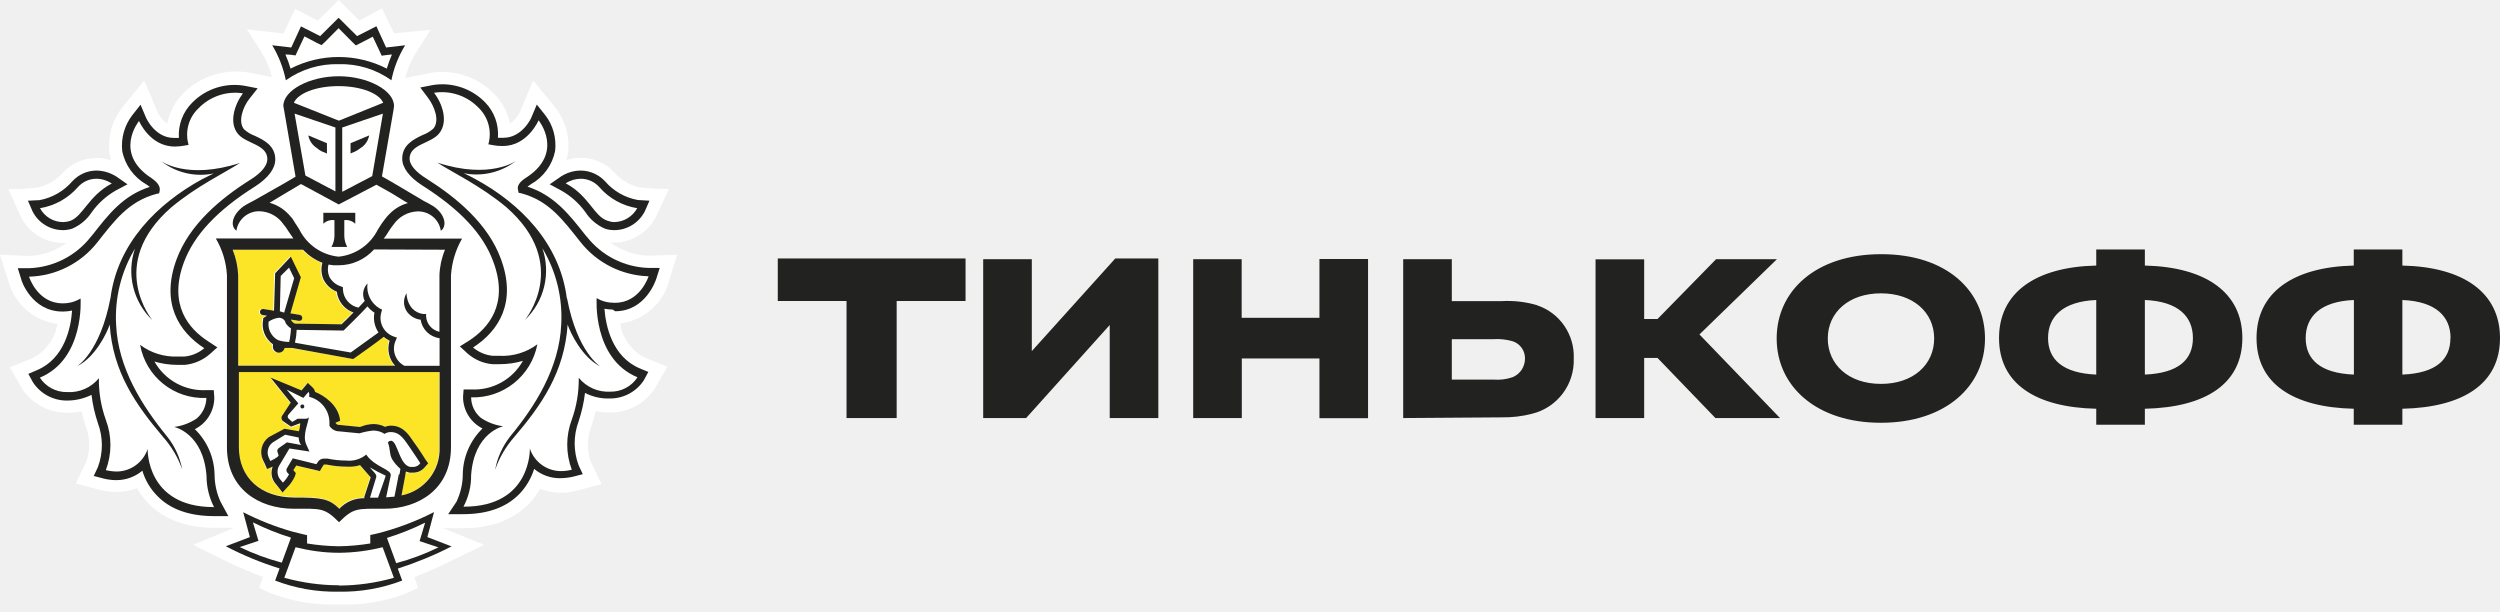
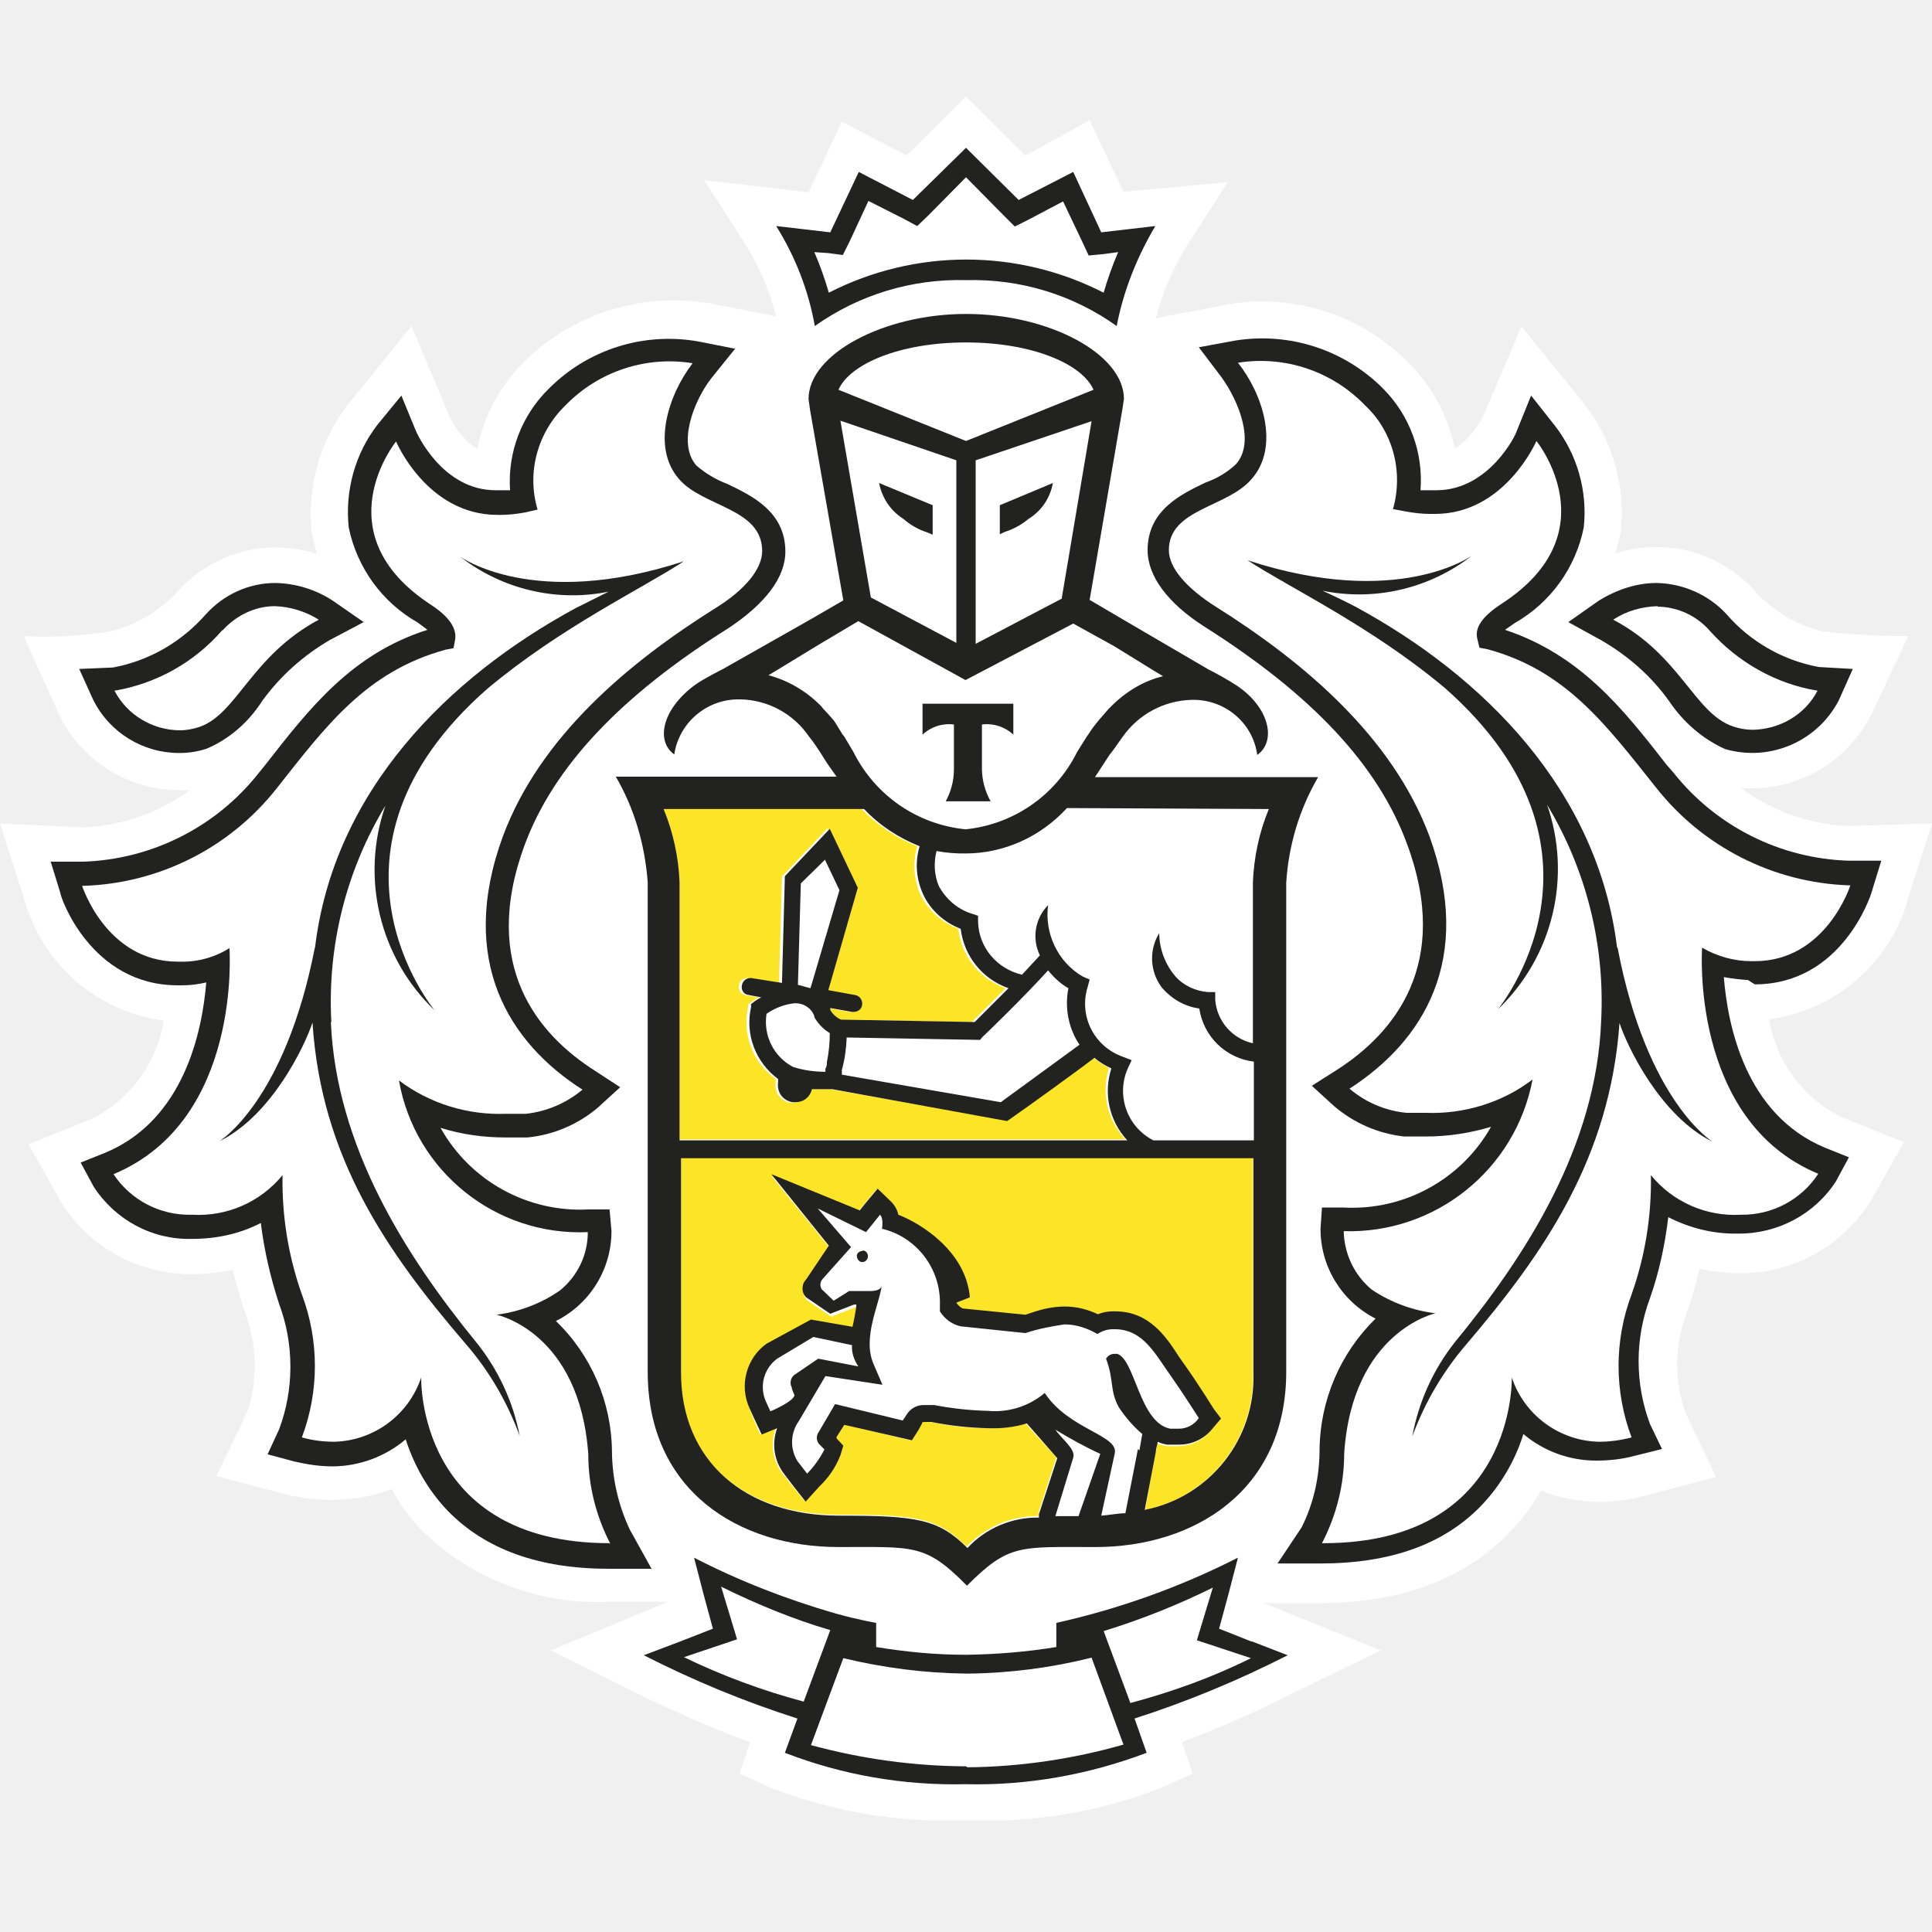
- <svg xmlns="http://www.w3.org/2000/svg" width="180" height="44" fill="none">
-   <path fill="#fff" d="m48.12 20.37.64-2.03-2.1.07a4.9 4.9 0 0 1-2.71-.95h.28c1.28 0 2.44-.74 3.01-1.88l.92-1.97c-.72 0-1.44-.03-2.16-.13a3.38 3.38 0 0 1-1.76-1.06 3.32 3.32 0 0 0-3.47-.89c.05-.16.1-.32.13-.49a4.47 4.47 0 0 0-.92-3.3L38.39 5.8l-.97 2.29c-.16.32-.4.6-.7.81a4.25 4.25 0 0 0-1.15-2.15 5.19 5.19 0 0 0-4.5-1.51l-1.9.37a6.7 6.7 0 0 1 .77-1.8L31 2.15l-2.63.25L27.5.6l-1.62.88L24.39 0l-1.51 1.49-1.63-.85-.84 1.77-2.64-.3 1.05 1.63c.35.56.6 1.17.77 1.81l-1.8-.35h-.07a5.36 5.36 0 0 0-4.51 1.5c-.6.6-1 1.36-1.17 2.2-.29-.2-.52-.48-.68-.8l-.98-2.3-1.6 1.96a4.52 4.52 0 0 0-.9 3.28c.03.17.07.33.12.5a3.32 3.32 0 0 0-3.46.88 3.4 3.4 0 0 1-1.75 1.06c-.72.11-1.45.16-2.19.13l.9 2a3.38 3.38 0 0 0 3.01 1.88h.28c-.78.57-1.71.9-2.68.94L0 18.34l.64 2.03a4.22 4.22 0 0 0 3.49 2.95 3.35 3.35 0 0 1-1.8 2.47l-1.62.66.86 1.5a3.84 3.84 0 0 0 3.27 1.77c.35 0 .69-.04 1.03-.1.08.36.19.73.31 1.08.3.8.32 1.66.06 2.47l-.78 1.64 1.75.47a4.78 4.78 0 0 0 2.06.05c.2-.05.4-.1.6-.18.22.4.5.77.82 1.1C11.82 37.4 13.41 38 15.43 38h1.44l-2.97 1.23 2.25 1.11c.91.45 1.84.85 2.78 1.2l-.27.8.78.35c1.29.5 2.65.78 4.04.83h1.85c1.38-.05 2.74-.33 4.02-.84l.75-.35-.26-.78a30 30 0 0 0 2.8-1.25l2.22-1.07-2.96-1.2h1.44c2.02 0 3.61-.6 4.73-1.74.32-.33.6-.7.82-1.1a4.1 4.1 0 0 0 2.66.13l1.76-.47-.77-1.6a3.69 3.69 0 0 1 .03-2.54c.13-.36.23-.74.32-1.11.34.07.68.1 1.03.1a3.82 3.82 0 0 0 3.27-1.8l.86-1.5-1.6-.64a3.35 3.35 0 0 1-1.8-2.47 4.22 4.22 0 0 0 3.5-2.96l-.03.05Z" />
-   <path fill="#FCE527" d="M31.62 26.76H17.17v5.42c0 2.22 1.6 3.6 3.99 3.6 1.98 0 2.5.09 3.24.82a2.4 2.4 0 0 1 1.8-.77v-.08l.46-1.41-.77-.85c-.32.1-.64.13-.97.11-.48 0-.97-.05-1.44-.15h-.15c-.07 0-.07 0-.09.04l-.09.15-.16.27-.31-.07-1.4-.33-.18.32v.03l.16.19-.07.24c-.12.3-.3.56-.53.79l-.35.37-.32-.4-.24-.3a1.2 1.2 0 0 1-.17-1.15l-.39.17-.17-.39-.1-.27a1.32 1.32 0 0 1 .44-1.6l1.12-.6 1.07.21c0-.1.06-.47.1-.56h-.07l-.6.23-.6-.4a.31.31 0 0 1 0-.45l.57-.87-1.45-1.8 2.17.85.15-.18.3-.36.35.32c.09.1.15.2.18.33.6.24 1.71.94 1.8 2.09l-.34.13c.04.07.1.11.16.14l1.6.16.14-.04c.27-.1.56-.16.85-.16.29 0 .57.06.83.19.11-.04.24-.07.36-.07h.08c.85 0 1.27.63 1.61 1.14l.17.25c.3.42.7 1.04.7 1.06l.18.27-.21.26c-.2.26-.51.41-.85.41h-.28a1.35 1.35 0 0 1-.26-.08c0 .09 0 .19-.05.27l-.24 1.42a3.4 3.4 0 0 0 2.72-3.47v-5.44Zm-14.47-.44H28.4a1.81 1.81 0 0 1-.4-1.8c-.16-.08-.3-.18-.43-.28l-2.13 1.54-.07.05-4.42-.78h-.52a.42.42 0 0 1-.42.34h-.07a.44.44 0 0 1-.36-.5v-.1a1.76 1.76 0 0 1-.7-1.8v-.08l.07-.05.2-.13-.32-.05a.22.22 0 0 1-.18-.25c.02-.12.13-.2.25-.18l.77.12.07-2.7 1.14-1.2.7 1.5-.74 2.59.68.1c.12.03.2.14.18.26a.23.23 0 0 1-.22.18h-.04l-.54-.1v.05c.06.1.15.2.26.25l3.37.05.86-.85a1.8 1.8 0 0 1-1.2-1.5 1.76 1.76 0 0 1-.96-.88 1.8 1.8 0 0 1-.08-1.2 3.97 3.97 0 0 1-1.4-.94h-5c.24.6.38 1.22.4 1.85v6.49Z" />
-   <path fill="#222220" d="M55.99 21.67h4.96v8.43h3.61v-8.43h4.96v-3.06H56v3.06Zm18.3 3.61v-6.62h-3.5V30.1h3.09l6.02-6.7v6.7h3.5V18.61h-3.1l-6.01 6.67Zm20.73-2.4H89.4v-4.22h-3.49V30.1h3.5v-4.29H95v4.3h3.5V18.65H95v4.22Zm15.67-.9a7.48 7.48 0 0 0-2.56-.3h-3.6v-3.02h-3.5V30.1l7.08-.05c.74.01 1.47-.07 2.2-.26a3.95 3.95 0 0 0 3-3.98c.07-1.71-1-3.28-2.62-3.82Zm-1.79 5.18c-.44.15-.9.21-1.37.17h-3v-2.91h3c.45-.03.91.02 1.35.14.55.16.93.68.92 1.25 0 .6-.35 1.13-.9 1.35Zm19.04-8.5h-4.38l-4.22 4.31h-.96v-4.3h-3.5V30.1h3.5v-4.33h.96l4.17 4.33h4.65l-5.8-6.02 5.58-5.42Z" />
-   <path fill="#222220" d="M135.45 18.3c-4.72 0-7.53 2.65-7.53 6.07 0 3.42 2.84 6.07 7.5 6.07 4.68 0 7.5-2.65 7.5-6.07 0-3.42-2.75-6.07-7.47-6.07Zm-.02 9.34c-2.34 0-3.83-1.4-3.83-3.27 0-1.88 1.52-3.25 3.83-3.25s3.83 1.37 3.83 3.25-1.5 3.27-3.83 3.27Zm19-8.52v-1.16h-3.5v1.16c-4.38.1-7 1.95-7 5.22 0 3.28 2.62 4.99 7 5.09v1.15h3.5v-1.15c4.4-.1 7.02-1.81 7.02-5.09 0-3.27-2.62-5.12-7.03-5.22Zm-3.5 7.85c-2.4-.1-3.47-1.08-3.47-2.63 0-1.54 1.06-2.64 3.47-2.74v5.37Zm3.5 0V21.6c2.42.1 3.46 1.2 3.46 2.74 0 1.55-1.03 2.53-3.47 2.63Zm18.54-7.85v-1.16h-3.5v1.16c-4.38.1-7 1.95-7 5.22 0 3.28 2.63 4.99 7 5.09v1.15h3.5v-1.15c4.4-.1 7.03-1.81 7.03-5.09 0-3.27-2.62-5.12-7.03-5.22Zm-3.5 7.85c-2.4-.1-3.46-1.08-3.46-2.63 0-1.54 1.06-2.64 3.47-2.74v5.37Zm6.96-2.63c0 1.55-1.03 2.53-3.46 2.63V21.6c2.43.1 3.47 1.2 3.47 2.74ZM21.77 29.12c-.07 0-.14.06-.14.13-.01.09.05.16.13.16.09 0 .15-.06.15-.14 0-.09-.06-.15-.14-.15Zm0 0h.01-.02Zm9.83 9.87-.83-.32.23-.86.25-.94a19.43 19.43 0 0 1-3.56 1.4c-.6.17-1.03.25-1.03.25v.61c-.74.12-1.49.19-2.24.2h-.07c-.75-.01-1.5-.08-2.24-.2v-.6s-.44-.09-1.04-.25a19.44 19.44 0 0 1-3.56-1.4l.25.93.23.86-.83.32-.9.34c1.24.65 2.53 1.18 3.87 1.6l-.32.87a12 12 0 0 0 4.55.8h.04c1.55.03 3.1-.24 4.56-.8l-.32-.86c1.33-.43 2.63-.96 3.87-1.6l-.91-.35Zm-14.34.4 1.35-.45-.4-1.33a18 18 0 0 0 2.74 1.1l-.66 1.8a16.94 16.94 0 0 1-3.03-1.12Zm7.16 2.77-.03-.02c-1.33 0-2.64-.19-3.92-.54l.81-2.2c1.01.25 2.05.4 3.1.4h.07c1.05-.01 2.09-.15 3.1-.4l.81 2.2a14.6 14.6 0 0 1-3.94.56Zm4.1-1.6v-.03l-.66-1.8a18 18 0 0 0 2.75-1.1l-.4 1.33 1.36.45c-.98.48-2 .86-3.05 1.14ZM24.38 4.62c1.36-.04 2.7.37 3.8 1.16a7.7 7.7 0 0 1 .99-2.52l-1.37.16-.7-1.53-1.39.71-1.33-1.32-1.33 1.32-1.38-.7-.7 1.52-1.37-.16c.47.78.8 1.63.98 2.52a6.28 6.28 0 0 1 3.8-1.16Zm-3.48-.68.38.05.16-.35.48-1.02.88.46.35.17.27-.25.96-.97.96.97.28.27.34-.17.88-.46.48 1.02.16.35.38-.05.36-.04c-.14.33-.27.67-.37 1.02a7.6 7.6 0 0 0-6.93 0c-.1-.35-.23-.69-.37-1.02l.35.02Zm21.34 13.1-.16-.2c-1.12-1.42-2.19-2.78-4.1-3.4l.25-.18c.9-.5 1.54-1.39 1.74-2.4.1-.93-.15-1.85-.72-2.58l-.6-.75-.38.9c0 .05-.67 1.49-2.02 1.49h-.4a3.28 3.28 0 0 0-.93-2.56 4.3 4.3 0 0 0-3.74-1.24l-.92.18.57.76c.45.6.85 1.64.37 2.2-.23.2-.48.36-.77.46-.6.29-1.47.69-1.47 1.7 0 .66.52 1.34 1.44 1.93 2.71 1.72 4.4 3.5 5.12 5.5 1.13 3.04-.34 4.77-1.77 5.69l-.64.4.56.52c.5.43 1.11.7 1.77.76H36c.56 0 1.11-.08 1.65-.24a4.02 4.02 0 0 1-3.73 2.06h-.54l-.04.53a2.54 2.54 0 0 0 1.4 2.28 4.7 4.7 0 0 0-1.42 3.3c0 .68-.16 1.35-.45 1.97l-.6.9h1.07c1.77 0 3.12-.49 4.06-1.46.49-.51.85-1.13 1.06-1.8a2.84 2.84 0 0 0 1.85.67c.32 0 .65-.04.96-.11l.69-.18-.3-.64a4.53 4.53 0 0 1 0-3.16c.22-.67.38-1.35.46-2.05.54.28 1.15.42 1.75.4a2.9 2.9 0 0 0 2.48-1.3l.33-.61-.6-.25c-2.02-.84-2.47-3.1-2.56-4.3.2.03.4.06.6.06l.17.12c2.2 0 2.93-2.24 2.96-2.33l.25-.79h-.83a5.88 5.88 0 0 1-4.42-2.25Zm2.05 4.76h-.08c-.44 0-.88-.11-1.25-.34 0 0-.32 4.35 2.93 5.7v.02a2.28 2.28 0 0 1-1.94 1.02 2.73 2.73 0 0 1-2.28-1 8.54 8.54 0 0 1-.5 3.01 5.11 5.11 0 0 0 0 3.61c-.27.07-.54.1-.82.1a2.37 2.37 0 0 1-2.2-1.62s.13 4.18-4.74 4.18h-.04c.37-.7.56-1.47.55-2.26.21-3.09 2.31-3.53 2.31-3.53a3.68 3.68 0 0 1-1.6-.6c-.45-.37-.7-.9-.71-1.48a4.7 4.7 0 0 0 4.77-3.82 4.2 4.2 0 0 1-2.7.83h-.5a2.61 2.61 0 0 1-1.43-.6c1.86-1.2 3.16-3.26 2-6.39-.92-2.5-3.14-4.37-5.37-5.78-.75-.46-1.2-.98-1.2-1.42 0-1.05 1.5-1.08 2.11-1.8.7-.83.27-2.15-.35-2.95a3.66 3.66 0 0 1 3.2 1.07c.71.68.98 1.7.71 2.64l.33.06c.2.04.4.06.6.06h.13c1.77 0 2.56-1.85 2.56-1.85s1.88 2.32-.88 4.12c-.48.3-.69.6-.6.9l.04.2.2.04c2 .54 3 1.93 4.25 3.5a6.48 6.48 0 0 0 4.87 2.47h.04s-.6 1.91-2.41 1.91Z" />
-   <path fill="#222220" d="M40.43 13.73c.67.38 1.25.9 1.71 1.53.34.53.83.95 1.41 1.2.22.08.45.11.68.11.92 0 1.76-.52 2.19-1.34l.34-.78-.84-.05a4.06 4.06 0 0 1-2.35-1.34 2.42 2.42 0 0 0-1.75-.78c-.52 0-1.02.16-1.45.44l-.79.55.85.46Zm1.4-.86h-.01c.5 0 .99.22 1.33.6.7.81 1.67 1.35 2.73 1.52-.33.6-.96.99-1.65 1-.17 0-.34-.04-.5-.1-.97-.32-1.32-1.8-3-2.69a2 2 0 0 1 1.1-.33Zm-1 8.62-.02-.02c-.5-3.97-3.38-6.84-6.59-8.58-.29-.16-.57-.3-.83-.42 1.32.27 2.7-.06 3.77-.89 0 0-1.86 1.37-5.67.13 1.06.69 3.1 1.65 4.97 3.21 4.68 4.11 1.33 8.12 1.33 8.12a4.92 4.92 0 0 0 1.26-5.17 9.61 9.61 0 0 1 1.36 5.46c-.13 3.16-1.88 5.92-3.69 8.11-.54.7-.91 1.5-1.07 2.38.3-.87.77-1.66 1.37-2.35 1.96-2.29 3.62-4.67 3.85-8.1.2.6 1.04 2.36 2.36 3.02 0 0-1.66-1-2.4-4.9ZM15.9 36.17a4.73 4.73 0 0 1-.45-1.97 4.7 4.7 0 0 0-1.42-3.3 2.54 2.54 0 0 0 1.4-2.28l-.04-.53h-.54a4.04 4.04 0 0 1-3.73-2.06c.54.16 1.09.24 1.65.24h.55a3.23 3.23 0 0 0 1.77-.76l.56-.5-.64-.42c-1.43-.91-2.9-2.65-1.77-5.7.73-1.97 2.41-3.76 5.15-5.48.92-.6 1.43-1.27 1.43-1.93 0-1.01-.85-1.41-1.47-1.7-.28-.1-.54-.26-.77-.46-.48-.56-.08-1.63.37-2.2l.6-.76-.92-.18a4.27 4.27 0 0 0-3.78 1.2 3.28 3.28 0 0 0-.97 2.55h-.36c-1.36 0-2-1.43-2.02-1.49l-.38-.9-.6.76a3.6 3.6 0 0 0-.72 2.57c.2 1.02.84 1.9 1.74 2.41.09.05.17.12.24.18-1.9.6-2.97 1.98-4.08 3.4l-.17.2a5.89 5.89 0 0 1-4.43 2.25h-.82l.25.8c0 .09.76 2.32 2.96 2.32h.1c.2 0 .4-.03.6-.07-.08 1.2-.53 3.47-2.55 4.3l-.6.26.33.6a2.9 2.9 0 0 0 2.47 1.32c.6 0 1.2-.14 1.75-.41.08.7.24 1.38.46 2.04a4.53 4.53 0 0 1 0 3.16l-.3.64.69.18c.3.08.63.12.96.12a2.9 2.9 0 0 0 1.85-.68c.2.68.57 1.3 1.06 1.8.94.98 2.3 1.46 4.06 1.47h1.07l-.54-1Zm-.52.34c-4.87 0-4.75-4.18-4.75-4.18a2.37 2.37 0 0 1-2.2 1.62 3.6 3.6 0 0 1-.81-.1 5.11 5.11 0 0 0 0-3.62 8.53 8.53 0 0 1-.5-3 2.73 2.73 0 0 1-2.27 1h-.03a2.29 2.29 0 0 1-1.95-1.04c3.25-1.35 2.93-5.7 2.93-5.7-.38.23-.8.35-1.25.35H4.5c-1.81 0-2.41-1.92-2.41-1.92h.03A6.47 6.47 0 0 0 7 17.46c1.24-1.57 2.25-2.96 4.26-3.5l.2-.04.04-.2c.05-.3-.16-.6-.6-.9-2.77-1.8-.89-4.11-.89-4.11s.78 1.84 2.56 1.84h.08a4 4 0 0 0 .6-.06l.33-.06a2.6 2.6 0 0 1 .71-2.63 3.66 3.66 0 0 1 3.2-1.08c-.6.8-1.04 2.13-.34 2.94.6.7 2.1.74 2.1 1.8 0 .45-.42.97-1.16 1.44-2.24 1.4-4.46 3.28-5.38 5.78-1.15 3.13.15 5.2 2 6.39-.4.34-.9.55-1.42.6h-.5a4.2 4.2 0 0 1-2.7-.84 4.63 4.63 0 0 0 4.77 3.82 1.98 1.98 0 0 1-.71 1.49c-.49.32-1.03.53-1.61.6 0 0 2.1.43 2.33 3.53 0 .79.19 1.56.55 2.26l-.03-.02Z" />
-   <path fill="#222220" d="M4.53 16.57c.23 0 .47-.04.68-.11a3.22 3.22 0 0 0 1.41-1.2 5.43 5.43 0 0 1 1.71-1.54l.85-.45-.79-.55a2.75 2.75 0 0 0-1.44-.44c-.67 0-1.3.29-1.75.78a4.1 4.1 0 0 1-2.35 1.35l-.84.04.34.78a2.46 2.46 0 0 0 2.18 1.34Zm1.08-3.1c.34-.38.82-.6 1.33-.6.4 0 .78.13 1.11.34-1.7.9-2.06 2.36-3.01 2.7-.16.05-.33.08-.5.08-.7 0-1.33-.39-1.66-1a4.61 4.61 0 0 0 2.73-1.52Zm2.75 9.89a9.56 9.56 0 0 1 1.36-5.46 4.91 4.91 0 0 0 1.26 5.16s-3.35-4 1.33-8.11c1.87-1.57 3.92-2.53 4.97-3.22-3.8 1.24-5.67-.12-5.67-.12a4.61 4.61 0 0 0 3.77.88l-.84.42c-3.2 1.75-6.11 4.62-6.59 8.6v-.04c-.74 3.9-2.4 4.9-2.4 4.9 1.31-.65 2.15-2.4 2.35-3 .22 3.43 1.9 5.8 3.85 8.1.6.68 1.07 1.47 1.37 2.33a5.4 5.4 0 0 0-1.08-2.36c-1.8-2.2-3.55-4.95-3.68-8.08Zm14.92-7.25c.21-.2.5-.3.8-.26v1.13c0 .29-.08.56-.22.8H25a1.7 1.7 0 0 1-.21-.8v-1.13c.28-.04.58.06.79.26v-.79h-2.3v.79Zm-.48-5.46c.17.15.37.27.6.34l.14.07v-.75l-1.34-.56c.07.38.29.7.6.9Zm3.18 0c.31-.2.53-.52.6-.9l-1.34.56v.74l.14-.06c.22-.08.42-.2.6-.35Z" />
-   <path fill="#222220" d="M28.37 7.63c0-1.13-1.9-2.14-3.98-2.14-2.1 0-3.99 1.01-3.99 2.14l.05.27.83 4.82-.83.49-2.19 1.24s-.49.25-.72.4c-.82.6-1 1.41-.52 1.76.12-.82.84-1.42 1.67-1.4.69.02 1.33.37 1.72.94.13.15.23.3.33.46l.38.56h-5.58c.47.8.75 1.71.8 2.65V32.2c0 3.01 2.31 4.43 4.82 4.43 1.93 0 2.19-.1 3.25.97 1.06-1.06 1.31-.97 3.24-.97 2.5 0 4.82-1.43 4.82-4.43V19.83c.06-.93.33-1.84.8-2.65h-5.64c.13-.17.26-.35.38-.56.1-.16.21-.31.33-.46a2.2 2.2 0 0 1 1.73-.94c.83-.02 1.55.58 1.67 1.4.48-.34.3-1.2-.52-1.76a8 8 0 0 0-.72-.4l-2.16-1.28-.84-.48.84-4.82.03-.25Zm-7.16.55 2.94 1v4.6l-2.16-1.14-.78-4.46Zm-4.46 9.8h5.06c.4.41.87.74 1.4.94-.11.4-.08.83.08 1.2.2.4.54.72.96.88.08.7.55 1.27 1.2 1.5-.36.37-.71.71-.86.85l-3.36-.05a.58.58 0 0 1-.27-.25v-.04l.55.09h.04c.1 0 .2-.07.21-.18a.22.22 0 0 0-.18-.25l-.67-.11.75-2.6-.72-1.48-1.13 1.2-.08 2.69-.76-.12a.21.21 0 0 0-.25.17v.01c-.02.12.06.23.18.25l.32.05-.2.13-.07.05v.07c-.15.7.13 1.4.7 1.81v.1c-.04.23.12.45.36.5h.07c.2 0 .37-.14.41-.34h.53l4.4.8.08-.05c.35-.24 1.69-1.2 2.13-1.55.12.11.27.2.42.28-.2.63-.05 1.33.4 1.8h-11.3v-6.5a5.45 5.45 0 0 0-.4-1.85Zm10.5 5.96-2 1.44-4-.7v-.1c.07-.28.1-.55.11-.83l3.37.05.07-.06c.05-.06 1.12-1.09 1.66-1.68a2 2 0 0 0 .5.45c-.1.5.01 1 .29 1.43Zm-6.7-.73v.02c.1.17.23.31.4.41-.01.25-.04.49-.08.73 0 .05 0 .1-.04.16v.09c-.28 0-.55-.05-.81-.13a1.3 1.3 0 0 1-.68-1.33c.22-.15.47-.25.73-.28a.5.5 0 0 1 .49.33Zm-.4-.8.06-2.54.6-.6.37.76-.72 2.48-.32-.1Zm7.07 13.42h-.58l.45-1.48c.07-.2-.3-.47-.46-.7.37.22.75.42 1.14.6 0 .05-.55 1.58-.55 1.58Zm1.54-1.65-.04-.05-.32 1.63c-.2 0-.4.04-.6.05l.33-1.56c.1-.47-1.15-.6-1.76-1.52-.4.33-.92.49-1.44.43-.46 0-.9-.05-1.35-.14h-.24a.5.5 0 0 0-.46.25l-.1.15-1.7-.42-.42.71c-.06.1-.05.23.03.32l.12.12a2.4 2.4 0 0 1-.44.6l-.25-.3a.91.91 0 0 1 .04-1.02l.68-1.14 1.44.22-.23-.51c-.3-.68.16-1.54.2-2.03 0 .15-.15.18-.3.18h-.52l-.39.23-.3-.28a.22.22 0 0 1 .04-.26l.7-.8-.84-.99 1.2.6.37-.43c.1.1.05.35.05.35a1.92 1.92 0 0 1 1.46 1.92v.17c.12.2.31.33.53.38l1.63.16c.33-.1.66-.17 1-.2.28 0 .57.08.81.24a.76.76 0 0 1 .4-.13h.05c.73 0 1.03.66 1.43 1.2.29.41.69 1.04.69 1.04a.61.61 0 0 1-.5.27h-.22c-.78-.14-.9-1.76-1.34-1.88h-.07a.23.23 0 0 0-.2.12c.2.55.08.77.3 1.2a3 3 0 0 0 .6.7l-.07.42ZM20 32.6l.06.19c-.04.16-.6.4-.6.4l-.12-.27a.89.89 0 0 1 .29-1.06l.9-.56.98.2c0 .2.05.39.17.54l-1.02-.19-.6.42a.26.26 0 0 0-.06.33Zm11.65-.4a3.4 3.4 0 0 1-2.74 3.47l.27-1.45c0-.09.03-.19.05-.27l.25.08h.29c.33 0 .64-.16.84-.42l.22-.25-.18-.25s-.4-.64-.7-1.06l-.18-.25c-.33-.5-.76-1.15-1.6-1.15h-.09c-.12.01-.24.03-.36.08-.26-.13-.54-.2-.83-.2-.29.01-.58.06-.85.17l-.14.04-1.6-.16a.4.4 0 0 1-.15-.14l.34-.14c-.1-1.14-1.2-1.85-1.8-2.08a.67.67 0 0 0-.19-.33l-.34-.32-.3.36-.15.18-2.23-.92 1.45 1.8-.57.88a.31.31 0 0 0 0 .44l.6.41.6-.23h.06c0 .1-.06.46-.1.56l-1.04-.18-1.12.6c-.52.38-.7 1.06-.43 1.64l.13.27.17.39.4-.17c-.15.4-.09.83.16 1.16l.24.3.31.4.35-.38c.23-.22.4-.49.54-.78l.07-.24-.17-.2v-.03l.2-.31 1.38.32.32.08.16-.28.1-.15c0-.03 0-.04.08-.04h.15c.47.1.96.15 1.44.15.32.02.65-.01.96-.11l.77.88-.46 1.4v.1a2.4 2.4 0 0 0-1.8.76c-.74-.73-1.27-.81-3.25-.81-2.37 0-3.98-1.4-3.98-3.61v-5.42h14.45v5.42Zm.39-14.22a5.25 5.25 0 0 0-.4 1.85v4.06a1.21 1.21 0 0 1-.96-1.1v-.18h-.18a1.3 1.3 0 0 1-.82-.4c-.26-.3-.4-.69-.41-1.1-.26.43-.24.97.06 1.37.24.3.58.5.96.54.1.7.66 1.24 1.36 1.33v1.99h-2.53a1.4 1.4 0 0 1-.64-1.8l.1-.23-.23-.08a1.42 1.42 0 0 1-.89-1.76l.05-.18-.17-.08a1.8 1.8 0 0 1-.88-1.8 1.1 1.1 0 0 0-.2 1.26l-.45.48a1.4 1.4 0 0 1-1.12-1.32v-.15l-.14-.06a1.4 1.4 0 0 1-.84-.7 1.38 1.38 0 0 1-.06-.87l.36.05h.37c.98 0 1.9-.42 2.55-1.14l5.1.02Zm-3.9-4.1.98.6.25.14a2.9 2.9 0 0 0-1.34.8l-.04.04a2.1 2.1 0 0 0-.24.28l-.05.06-.22.3-.04.06-.24.38a3.55 3.55 0 0 1-2.82 1.94 3.55 3.55 0 0 1-2.82-1.94l-.24-.38-.05-.07-.19-.31-.05-.07-.24-.27-.04-.04a2.9 2.9 0 0 0-1.34-.8l.25-.15 1-.6 1.01-.6 2.72 1.47 2.71-1.42 1.04.58Zm-1.34-1.2-2.16 1.13V9.18l2.93-1-.77 4.5Zm-2.4-3.99L21.16 7.4c.27-.65 1.53-1.2 3.21-1.2s2.95.55 3.22 1.2l-3.22 1.3Z" />
+ <svg xmlns="http://www.w3.org/2000/svg" width="40" height="40" fill="none">
+   <path fill="#fff" d="m39.47 18.7.53-1.65-1.72.05c-.8-.03-1.58-.3-2.23-.78h.23c1.05 0 2-.6 2.47-1.54l.76-1.61c-.6 0-1.19-.03-1.78-.1a2.77 2.77 0 0 1-1.44-.88 2.73 2.73 0 0 0-2.84-.73l.1-.4a3.67 3.67 0 0 0-.75-2.7l-1.3-1.6-.8 1.87c-.14.26-.33.5-.58.66a3.48 3.48 0 0 0-.94-1.76 4.25 4.25 0 0 0-3.69-1.24l-1.56.3c.13-.52.35-1.02.63-1.48l.86-1.34-2.16.2-.7-1.48-1.33.73L20 2l-1.23 1.22-1.34-.7-.69 1.46-2.16-.25.86 1.34c.28.46.5.96.63 1.48l-1.48-.29h-.05a4.4 4.4 0 0 0-3.7 1.24 3.48 3.48 0 0 0-.96 1.8 1.69 1.69 0 0 1-.56-.65l-.8-1.9L7.2 8.38a3.7 3.7 0 0 0-.74 2.69l.1.4a2.73 2.73 0 0 0-2.84.73 2.8 2.8 0 0 1-1.43.87c-.6.1-1.2.13-1.8.1l.74 1.64a2.77 2.77 0 0 0 2.47 1.55h.23c-.64.46-1.4.74-2.2.77L0 17.05l.53 1.66a3.46 3.46 0 0 0 2.86 2.42 2.77 2.77 0 0 1-1.48 2.03l-1.32.53.7 1.24c.6.92 1.6 1.46 2.69 1.45a4 4 0 0 0 .84-.09c.07.3.16.6.26.9.24.65.26 1.36.05 2.02l-.65 1.35 1.44.38a3.92 3.92 0 0 0 1.69.04c.17-.04.34-.09.5-.15.18.33.4.64.67.9a5.18 5.18 0 0 0 3.88 1.43h1.18l-2.44 1.01 1.85.92c.75.36 1.5.7 2.28.98l-.22.65.64.29c1.05.41 2.17.64 3.3.68h1.53a9.95 9.95 0 0 0 3.3-.69l.61-.28-.22-.65c.79-.3 1.56-.64 2.31-1.02l1.81-.88-2.43-.98h1.19c1.65 0 2.96-.5 3.87-1.43.27-.27.5-.57.68-.9a3.37 3.37 0 0 0 2.18.1l1.45-.38-.63-1.32a3 3 0 0 1 .02-2.07c.1-.3.2-.61.26-.92a4 4 0 0 0 .84.09c1.1.01 2.11-.55 2.7-1.48l.7-1.23-1.31-.53a2.75 2.75 0 0 1-1.48-2.02 3.46 3.46 0 0 0 2.86-2.43l-.02.04Z" />
+   <path fill="#FCE527" d="M25.94 23.95H14.08v4.45c0 1.82 1.32 2.96 3.27 2.96 1.63 0 2.06.06 2.66.66.39-.4.92-.64 1.49-.63v-.07l.37-1.15-.64-.7c-.25.08-.52.11-.79.1-.4 0-.8-.05-1.18-.13h-.12c-.06 0-.06 0-.07.03l-.08.13-.13.22-.26-.06-1.14-.27-.16.26v.03l.14.15-.06.2c-.1.24-.25.46-.44.65l-.28.3-.26-.32-.2-.25a.99.99 0 0 1-.14-.94l-.32.13-.14-.32-.08-.22c-.2-.47-.05-1.01.36-1.3l.92-.5.87.17c0-.08.06-.38.08-.46h-.05l-.49.19-.5-.34a.26.26 0 0 1 0-.36l.48-.71-1.2-1.48 1.79.7.12-.15.25-.3.28.27a.6.6 0 0 1 .15.27c.5.2 1.4.77 1.48 1.7l-.28.12c.03.05.08.1.13.12l1.3.13.12-.04c.23-.08.46-.13.7-.13.24 0 .47.05.68.16a.8.8 0 0 1 .3-.06h.06c.7 0 1.05.52 1.33.93l.14.21.58.87.14.22-.18.21a.86.86 0 0 1-.69.34h-.24a1.12 1.12 0 0 1-.2-.06c0 .07 0 .15-.04.22l-.2 1.16a2.8 2.8 0 0 0 2.23-2.84v-4.47Zm-11.87-.36h9.23a1.5 1.5 0 0 1-.34-1.48 1.6 1.6 0 0 1-.34-.23l-1.75 1.27-.06.04-3.62-.64h-.43a.35.35 0 0 1-.35.28h-.05a.36.36 0 0 1-.3-.41v-.08c-.47-.34-.7-.92-.57-1.49v-.06l.06-.04s.06-.05.16-.1l-.26-.04a.18.18 0 0 1-.15-.21c.01-.1.1-.16.2-.15l.63.1.06-2.2.94-1 .58 1.23-.61 2.12.55.1c.1.01.16.1.15.2a.18.18 0 0 1-.18.15h-.03l-.45-.08v.04c.05.09.12.16.22.2l2.76.05.7-.7a1.48 1.48 0 0 1-.98-1.23 1.44 1.44 0 0 1-.79-.72 1.48 1.48 0 0 1-.06-.99 3.26 3.26 0 0 1-1.15-.77h-4.1c.2.48.3 1 .33 1.52v5.32Z" />
+   <path fill="#222220" d="M17.86 25.9c-.06 0-.12.04-.12.1 0 .06.04.12.1.13h.01c.07 0 .12-.06.12-.12 0-.07-.05-.12-.11-.12Zm-.01-.01h.02-.02Zm8.07 8.1-.68-.27.19-.7.2-.77a15.94 15.94 0 0 1-3.76 1.35v.5c-.61.1-1.22.15-1.84.16h-.05c-.62 0-1.23-.06-1.84-.16v-.5s-.36-.06-.86-.2c-1-.29-1.98-.67-2.91-1.15l.2.77.19.7-.69.27-.74.28c1.02.52 2.08.96 3.18 1.31l-.26.71c1.19.46 2.46.68 3.74.65H20c1.28.03 2.55-.2 3.74-.65l-.25-.71c1.09-.35 2.15-.79 3.17-1.31l-.75-.29Zm-11.76.32 1.1-.37-.33-1.09c.73.36 1.48.67 2.26.9l-.55 1.48a13.9 13.9 0 0 1-2.48-.92Zm5.87 2.28-.03-.02a12.4 12.4 0 0 1-3.21-.44l.67-1.8c.83.2 1.68.31 2.54.32h.05a11 11 0 0 0 2.55-.33l.66 1.8c-1.05.3-2.14.46-3.23.47Zm3.37-1.33v-.01l-.55-1.48a15.2 15.2 0 0 0 2.26-.9l-.33 1.09 1.12.37c-.8.4-1.64.7-2.5.93ZM20 5.8c1.12-.03 2.21.3 3.12.95.14-.73.42-1.43.8-2.07l-1.12.13-.58-1.25-1.13.58L20 3.06l-1.1 1.08-1.12-.58-.59 1.25-1.12-.13c.4.64.67 1.34.8 2.07A5.16 5.16 0 0 1 20 5.8Zm-2.85-.56.3.04.14-.28.39-.84.73.37.28.15.22-.21.79-.8.79.8.22.22.28-.14.72-.38.4.84.13.28.31-.03.3-.04a7.1 7.1 0 0 0-.3.84 6.24 6.24 0 0 0-5.69 0 7.1 7.1 0 0 0-.3-.84l.29.02ZM34.65 16l-.14-.16c-.91-1.17-1.79-2.28-3.35-2.8l.2-.14a2.94 2.94 0 0 0 1.43-1.98 2.93 2.93 0 0 0-.6-2.11l-.49-.62-.3.74c0 .04-.56 1.22-1.66 1.22h-.33a2.69 2.69 0 0 0-.77-2.1 3.53 3.53 0 0 0-3.06-1l-.76.14.47.62c.36.5.7 1.35.3 1.8-.18.17-.4.3-.63.38-.5.24-1.2.57-1.2 1.4 0 .54.42 1.1 1.17 1.58 2.23 1.41 3.6 2.87 4.2 4.5.93 2.5-.28 3.93-1.45 4.68l-.52.33.46.42c.41.35.91.57 1.45.63h.45c.46 0 .91-.07 1.35-.2A3.3 3.3 0 0 1 27.81 25h-.44l-.03.44a2.08 2.08 0 0 0 1.14 1.86 3.85 3.85 0 0 0-1.16 2.71c0 .56-.12 1.11-.37 1.61l-.5.75h.89c1.45 0 2.56-.4 3.33-1.2.4-.42.7-.93.87-1.48a2.33 2.33 0 0 0 1.52.55c.26 0 .53-.03.79-.1l.56-.14-.25-.52a3.72 3.72 0 0 1 0-2.6c.19-.54.31-1.1.38-1.68.45.23.94.35 1.44.34.82.01 1.59-.4 2.03-1.08l.27-.5-.5-.2c-1.65-.69-2.01-2.54-2.09-3.53.17.03.33.05.5.06l.14.09c1.8 0 2.4-1.83 2.42-1.91l.2-.65h-.67A4.82 4.82 0 0 1 34.65 16Zm1.68 3.9h-.07c-.36 0-.71-.1-1.02-.28 0 0-.26 3.57 2.4 4.68v.01c-.35.53-.95.85-1.6.84a2.24 2.24 0 0 1-1.86-.82 7 7 0 0 1-.4 2.47 4.2 4.2 0 0 0 0 2.96c-.23.06-.45.09-.68.09a1.95 1.95 0 0 1-1.8-1.33s.1 3.43-3.9 3.43h-.03c.3-.58.46-1.21.46-1.86.17-2.53 1.89-2.9 1.89-2.9a3.02 3.02 0 0 1-1.32-.49c-.36-.3-.57-.74-.58-1.21a3.86 3.86 0 0 0 3.91-3.14c-.63.48-1.42.72-2.21.69h-.4a2.14 2.14 0 0 1-1.18-.5c1.52-.98 2.59-2.67 1.65-5.24-.77-2.05-2.59-3.59-4.42-4.74-.6-.38-.97-.8-.97-1.17 0-.86 1.22-.88 1.72-1.48.58-.67.22-1.76-.29-2.4a3 3 0 0 1 2.63.88c.58.54.8 1.38.58 2.15l.27.05c.16.03.33.05.5.05h.1c1.45 0 2.1-1.51 2.1-1.51s1.54 1.9-.72 3.37c-.4.26-.57.5-.5.74l.04.17.16.03c1.64.44 2.47 1.58 3.5 2.87a5.32 5.32 0 0 0 3.99 2.02h.03s-.5 1.57-1.98 1.57Z" />
+   <path fill="#222220" d="M33.16 13.26c.55.32 1.03.74 1.4 1.26.29.43.69.78 1.16.99a2.02 2.02 0 0 0 2.35-1.01l.29-.65-.7-.04a3.33 3.33 0 0 1-1.92-1.1c-.37-.4-.9-.63-1.44-.64-.42 0-.83.14-1.19.36l-.64.45.69.38Zm1.16-.7h-.02c.42 0 .82.18 1.1.5.58.65 1.37 1.1 2.23 1.24-.26.5-.78.8-1.35.81a1.3 1.3 0 0 1-.4-.07c-.8-.27-1.09-1.48-2.48-2.21.27-.18.59-.27.92-.28Zm-.83 7.06h-.01c-.4-3.26-2.77-5.62-5.4-7.05a12.9 12.9 0 0 0-.7-.34 3.8 3.8 0 0 0 3.1-.73s-1.53 1.12-4.65.1c.87.57 2.55 1.36 4.08 2.64 3.83 3.37 1.1 6.66 1.1 6.66a4.03 4.03 0 0 0 1.02-4.24 7.88 7.88 0 0 1 1.12 4.48c-.1 2.59-1.55 4.85-3.03 6.65a4.44 4.44 0 0 0-.88 1.95 6.2 6.2 0 0 1 1.13-1.92c1.6-1.88 2.96-3.84 3.16-6.64.16.49.85 1.93 1.93 2.46 0 0-1.36-.82-1.97-4.02ZM13.04 31.67a3.88 3.88 0 0 1-.37-1.62 3.8 3.8 0 0 0-1.16-2.7 2.08 2.08 0 0 0 1.15-1.87l-.04-.44h-.44a3.31 3.31 0 0 1-3.06-1.69c.44.14.9.2 1.35.2h.45a2.65 2.65 0 0 0 1.46-.62l.46-.42-.52-.34c-1.18-.75-2.38-2.17-1.46-4.67.6-1.62 1.98-3.09 4.23-4.5.75-.5 1.17-1.04 1.17-1.58 0-.83-.7-1.16-1.2-1.4a2.12 2.12 0 0 1-.64-.38c-.4-.45-.06-1.33.3-1.8l.5-.62-.76-.15a3.5 3.5 0 0 0-3.1.98 2.69 2.69 0 0 0-.8 2.1h-.3c-1.1 0-1.63-1.18-1.65-1.23l-.3-.73-.5.61c-.46.6-.67 1.36-.59 2.12.17.83.69 1.55 1.43 1.97l.2.15c-1.57.5-2.44 1.62-3.36 2.8l-.13.16a4.83 4.83 0 0 1-3.64 1.84h-.67l.2.65c0 .08.63 1.91 2.43 1.91h.09c.17 0 .33-.02.5-.06-.08.99-.45 2.85-2.1 3.53l-.5.2.27.5c.45.69 1.21 1.1 2.03 1.08.5 0 .99-.1 1.43-.33.07.57.2 1.13.38 1.68.31.83.31 1.76 0 2.59l-.24.52.56.15c.26.06.52.1.79.1a2.37 2.37 0 0 0 1.51-.56c.18.56.47 1.06.87 1.48.78.8 1.89 1.2 3.34 1.2h.88l-.45-.81Zm-.42.28c-4 0-3.9-3.43-3.9-3.43a1.95 1.95 0 0 1-1.8 1.33c-.23 0-.46-.03-.67-.09a4.2 4.2 0 0 0 0-2.96 7 7 0 0 1-.4-2.47c-.46.56-1.15.86-1.87.82h-.03a1.88 1.88 0 0 1-1.6-.84c2.67-1.11 2.4-4.68 2.4-4.68-.3.19-.66.29-1.02.28h-.05c-1.48 0-1.98-1.57-1.98-1.57h.03a5.3 5.3 0 0 0 4-2.02c1.02-1.29 1.85-2.42 3.5-2.87l.16-.03.03-.16c.05-.25-.13-.5-.5-.74-2.26-1.48-.72-3.38-.72-3.38s.64 1.52 2.1 1.52h.07c.17 0 .33-.02.5-.05l.26-.06c-.23-.77 0-1.6.58-2.16a3 3 0 0 1 2.63-.87c-.5.65-.86 1.74-.28 2.4.5.58 1.72.6 1.72 1.49 0 .36-.34.79-.95 1.17-1.84 1.15-3.66 2.69-4.42 4.74-.94 2.57.13 4.27 1.65 5.24a2.2 2.2 0 0 1-1.17.5h-.41c-.8.03-1.58-.21-2.22-.69a3.8 3.8 0 0 0 3.91 3.14c0 .47-.21.91-.58 1.21-.39.27-.84.44-1.31.5 0 0 1.72.35 1.9 2.89 0 .65.16 1.28.46 1.86l-.02-.02Z" />
+   <path fill="#222220" d="M3.71 15.59c.2 0 .39-.03.57-.09.47-.2.87-.55 1.15-.99.37-.51.85-.94 1.4-1.26l.7-.37-.65-.45a2.25 2.25 0 0 0-1.18-.36c-.55 0-1.07.24-1.44.65-.5.57-1.17.96-1.92 1.1l-.7.03.29.64c.34.68 1.03 1.1 1.78 1.1Zm.9-2.54c.27-.3.66-.5 1.08-.5.32.01.64.11.91.28-1.4.75-1.69 1.95-2.47 2.22-.12.04-.26.07-.4.07-.57 0-1.1-.32-1.36-.82a3.78 3.78 0 0 0 2.23-1.25Zm2.25 8.11a7.84 7.84 0 0 1 1.12-4.48A4.03 4.03 0 0 0 9 20.92s-2.75-3.29 1.09-6.66c1.53-1.28 3.2-2.07 4.07-2.64-3.12 1.02-4.64-.1-4.64-.1.87.68 2 .95 3.08.73l-.68.34c-2.64 1.43-5.02 3.79-5.4 7.05v-.03c-.62 3.2-1.98 4.02-1.98 4.02 1.08-.53 1.77-1.97 1.93-2.46.18 2.81 1.55 4.76 3.16 6.64.49.56.87 1.21 1.13 1.92a4.42 4.42 0 0 0-.9-1.94c-1.47-1.8-2.9-4.06-3.01-6.63Zm12.24-5.95a.8.8 0 0 1 .65-.21v.93c0 .23-.06.46-.17.66h.93a1.4 1.4 0 0 1-.18-.66V15a.8.8 0 0 1 .65.21v-.64H19.1v.64Zm-.4-4.47c.14.12.3.22.49.28l.12.05v-.61L18.2 10c.06.3.23.57.5.74Zm2.6 0c.27-.17.44-.43.5-.74l-1.1.46v.6l.11-.05c.19-.06.36-.16.5-.28Z" />
+   <path fill="#222220" d="M23.27 8.26c0-.93-1.55-1.76-3.27-1.76-1.7 0-3.26.83-3.26 1.76l.03.22.69 3.95-.69.4-1.8 1.02s-.4.2-.58.33c-.68.5-.82 1.16-.43 1.44.1-.67.69-1.16 1.37-1.14.57.01 1.1.3 1.42.77.1.12.18.25.26.37.1.17.21.32.31.46h-4.57c.39.67.6 1.41.66 2.18V28.4c0 2.47 1.89 3.63 3.95 3.63 1.58 0 1.8-.07 2.66.8.87-.87 1.08-.8 2.66-.8 2.05 0 3.95-1.17 3.95-3.63V18.27c.05-.77.27-1.51.66-2.18h-4.62l.3-.46c.1-.12.18-.25.27-.37a1.8 1.8 0 0 1 1.43-.77c.68-.02 1.27.47 1.36 1.14.4-.28.26-.98-.43-1.44a6.56 6.56 0 0 0-.58-.33l-1.78-1.04-.68-.4.68-3.96.03-.2Zm-5.87.45 2.4.82v3.78l-1.77-.94-.63-3.66Zm-3.66 8.04h4.15c.32.34.72.6 1.15.77-.1.33-.07.68.07.99.15.33.44.59.78.72.07.57.45 1.04.99 1.23l-.7.7-2.77-.05a.48.48 0 0 1-.22-.2v-.04l.45.08h.03c.1 0 .17-.06.18-.15a.18.18 0 0 0-.15-.2l-.55-.1.61-2.12-.58-1.22-.93.98-.06 2.21-.63-.1a.18.18 0 0 0-.2.15c-.02.1.04.19.14.2l.26.05c-.1.05-.16.1-.16.1l-.05.04v.06c-.13.57.1 1.15.56 1.49v.07c-.03.2.1.38.3.41h.06c.16 0 .3-.1.34-.27h.42l3.62.66.06-.04c.29-.2 1.4-1 1.75-1.27.1.09.22.16.35.22a1.5 1.5 0 0 0 .33 1.49h-9.27v-5.34a4.46 4.46 0 0 0-.33-1.52Zm8.61 4.88-1.63 1.19-3.29-.57v-.1c.06-.21.09-.44.1-.67l2.76.05.05-.06c.05-.04.92-.89 1.36-1.38.12.15.26.28.42.37-.08.4 0 .83.23 1.17Zm-5.49-.59v.02c.08.14.19.25.32.33 0 .2-.02.4-.06.6 0 .04 0 .09-.03.13v.07c-.23 0-.45-.03-.67-.1-.4-.21-.62-.65-.55-1.1.17-.12.38-.2.59-.22.18 0 .34.1.4.27Zm-.34-.65.06-2.1.5-.49.3.63-.6 2.03-.26-.07Zm5.8 11h-.47l.37-1.21c.06-.17-.24-.39-.37-.58.3.18.6.35.93.5l-.45 1.29Zm1.27-1.36-.03-.03-.26 1.33c-.16 0-.34.04-.5.05l.28-1.29c.08-.38-.95-.49-1.45-1.25a1.6 1.6 0 0 1-1.18.37 6.73 6.73 0 0 1-1.11-.12h-.2a.41.41 0 0 0-.37.2l-.08.12-1.4-.34-.34.58a.2.2 0 0 0 .02.26l.1.1c-.1.19-.22.36-.36.5l-.2-.26a.75.75 0 0 1 .03-.83l.55-.93 1.18.18-.18-.42c-.25-.56.13-1.26.17-1.67 0 .13-.13.15-.26.15h-.42l-.32.2-.25-.24a.18.18 0 0 1 .03-.22l.58-.65-.69-.8 1 .49.29-.36c.08.08.04.29.04.29.72.17 1.22.83 1.2 1.57v.14c.1.16.25.27.43.31l1.34.14c.27-.09.54-.14.81-.18.24 0 .48.08.68.2.09-.06.2-.1.32-.1h.04c.6 0 .85.54 1.17.98.24.34.57.86.57.86a.5.5 0 0 1-.42.22h-.17c-.64-.12-.73-1.44-1.1-1.55h-.06a.2.2 0 0 0-.17.1c.17.46.07.64.26 1 .13.2.3.4.49.56l-.06.34Zm-7.19-1.29h-.01l.06.15c-.04.14-.5.33-.5.33l-.1-.22a.73.73 0 0 1 .24-.87l.75-.45.8.17c-.01.16.04.3.13.44l-.83-.16-.5.34a.21.21 0 0 0-.04.27Zm9.55-.32a2.79 2.79 0 0 1-2.25 2.84l.23-1.2c0-.06.03-.14.04-.21.06.03.13.05.2.06h.24c.27 0 .53-.12.7-.34l.17-.2-.15-.2s-.33-.53-.58-.88l-.14-.2c-.27-.42-.62-.94-1.32-.94h-.06a.8.8 0 0 0-.3.06c-.21-.1-.44-.16-.68-.16-.24 0-.47.05-.7.13l-.12.04-1.3-.13a.33.33 0 0 1-.13-.12l.28-.11c-.08-.94-.99-1.52-1.48-1.71a.55.55 0 0 0-.15-.27l-.28-.27-.25.3-.12.15-1.83-.75 1.19 1.48-.47.7c-.1.1-.1.27 0 .37l.5.34.49-.19h.05c0 .08-.06.38-.08.46l-.86-.15-.92.5c-.42.3-.57.87-.35 1.34l.1.22.15.32.32-.13a.99.99 0 0 0 .14.94l.19.25.26.33.28-.31c.2-.19.34-.4.44-.65l.06-.2-.14-.15v-.03l.16-.25 1.14.26.26.06.14-.22.07-.13c0-.02 0-.03.07-.03h.12c.4.08.79.12 1.18.13.27.01.54-.02.8-.1l.63.72-.38 1.16v.07c-.56-.01-1.1.22-1.48.63-.6-.6-1.04-.67-2.66-.67-1.95 0-3.27-1.14-3.27-2.96v-4.44h11.85v4.44Zm.32-11.67c-.2.48-.31 1-.33 1.52v3.33a1 1 0 0 1-.78-.9v-.16h-.15c-.25-.02-.5-.13-.67-.32a1.4 1.4 0 0 1-.34-.9 1 1 0 0 0 .05 1.12c.2.24.48.4.78.44a1.3 1.3 0 0 0 1.13 1.1v1.63h-2.08a1.15 1.15 0 0 1-.53-1.49l.08-.17-.18-.07c-.6-.21-.92-.85-.73-1.45l.04-.15-.14-.06c-.52-.3-.8-.9-.72-1.48a.91.91 0 0 0-.17 1.04l-.37.4c-.52-.12-.9-.57-.91-1.1v-.12l-.12-.04c-.3-.09-.54-.3-.69-.57-.1-.23-.11-.49-.05-.73a3.05 3.05 0 0 0 .6.05c.8 0 1.56-.35 2.1-.94l4.18.02Zm-3.2-3.37.81.5.2.12c-.42.1-.8.34-1.1.65l-.03.03-.2.23-.04.05a2.3 2.3 0 0 0-.18.25l-.03.04-.2.32a2.9 2.9 0 0 1-2.31 1.6c-1-.1-1.87-.7-2.32-1.6l-.19-.32-.04-.05-.16-.26-.04-.05a4.49 4.49 0 0 0-.2-.22l-.03-.04c-.3-.31-.68-.54-1.1-.65l.2-.12.82-.5.84-.5 2.22 1.22 2.23-1.17.85.47Zm-1.1-.98-1.77.93v-3.8l2.4-.81-.62 3.68ZM20 9.13l-2.64-1.06c.23-.53 1.26-.98 2.64-.98 1.38 0 2.41.45 2.64.98L20 9.13Z" />
</svg>
